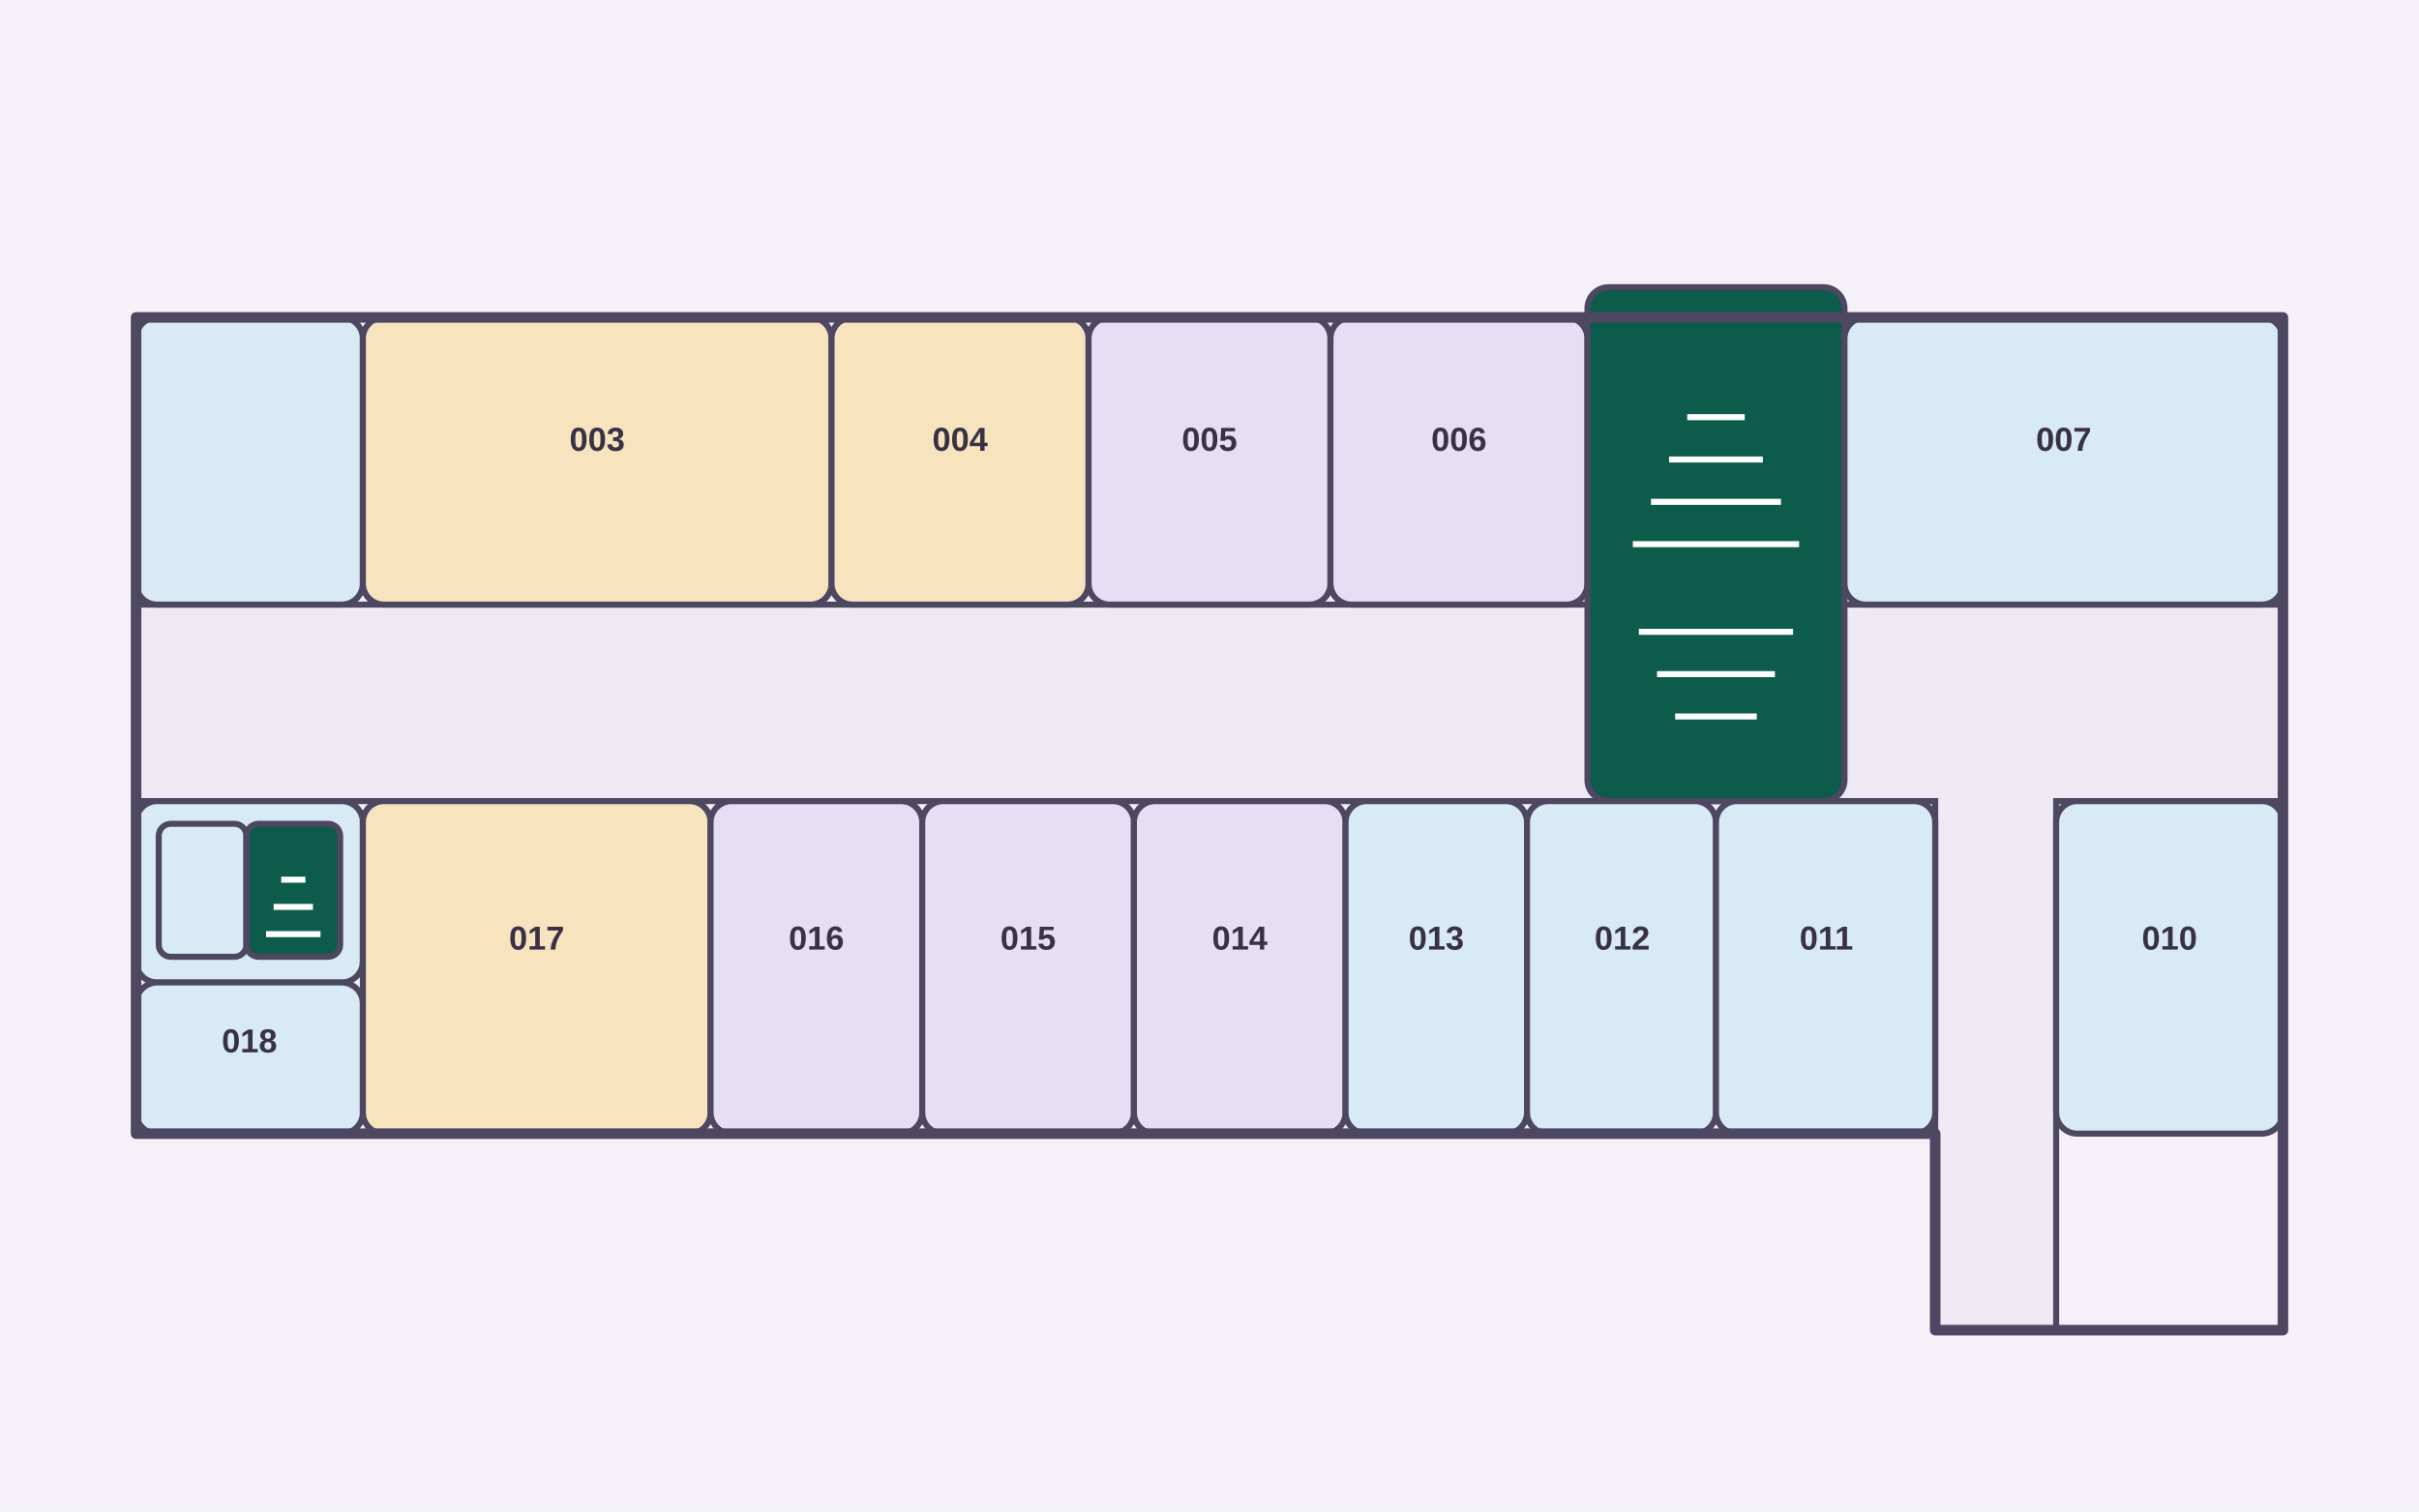
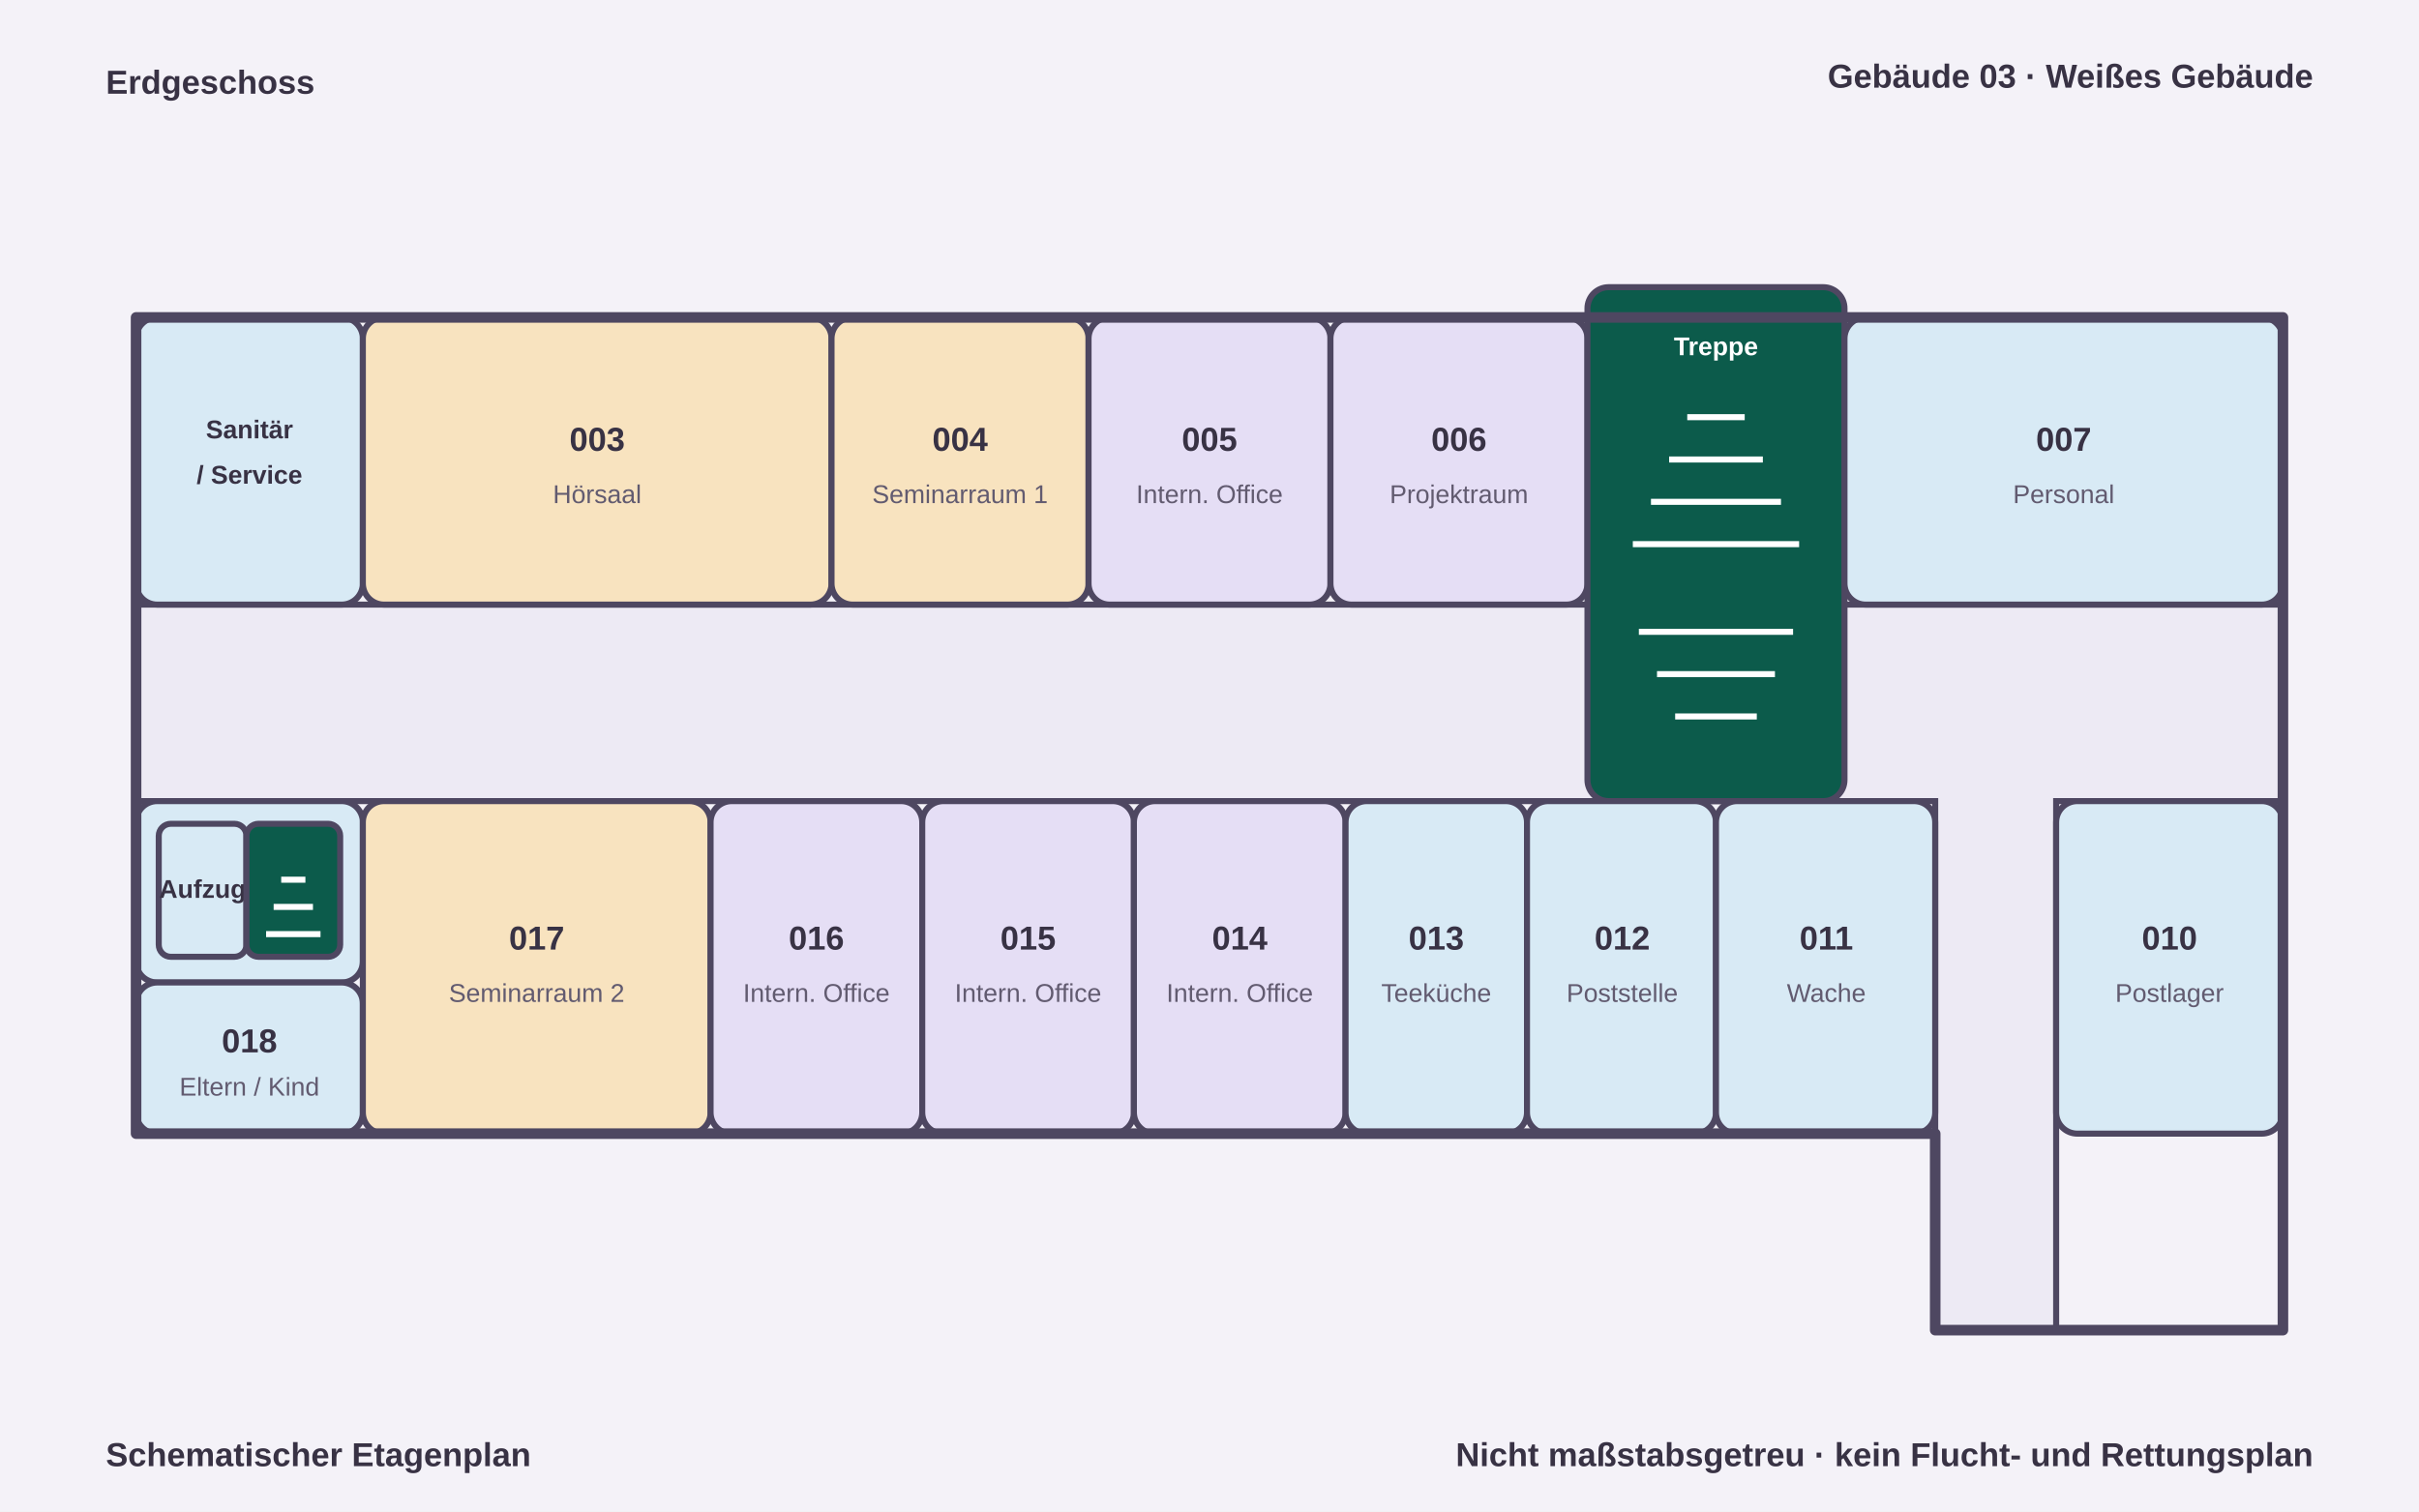
<svg xmlns="http://www.w3.org/2000/svg" viewBox="0 0 1600 1000" role="img">
  <rect width="1600" height="1000" fill="#F4F2F8" />
+   <g id="header">
+     <text class="map-text" x="70" y="62" fill="#383244" font-size="22px" font-weight="600" font-family="Arial,sans-serif" stroke="none">Erdgeschoss</text>
+     <text class="map-text" x="1530" y="58" fill="#383244" font-size="22px" font-weight="600" text-anchor="end" font-family="Arial,sans-serif" stroke="none">Gebäude 03 · Weißes Gebäude</text>
+   </g>
  <path class="corridor" d="M90 400H1510V530H1360V880H1280V530H90Z" fill="#EDEAF4" stroke="#4E4761" stroke-width="4" />
  <g class="core" fill="#D8EAF5" stroke="#4E4761" stroke-width="4">
    <rect x="90" y="210" width="150" height="190" rx="14" />
+     <text class="core-label map-text" x="165" y="290" font-family="Arial,sans-serif" font-size="17px" font-weight="600" fill="#383244" stroke="none" text-anchor="middle">Sanitär</text>
+     <text class="core-label map-text" x="165" y="320" font-family="Arial,sans-serif" font-size="17px" font-weight="600" fill="#383244" stroke="none" text-anchor="middle">/ Service</text>
  </g>
  <g class="core" fill="#D8EAF5" stroke="#4E4761" stroke-width="4">
    <rect x="90" y="530" width="150" height="120" rx="14" />
    <rect x="105" y="545" width="58" height="88" rx="8" />
+     <text class="core-label map-text" x="134" y="594" font-family="Arial,sans-serif" font-size="17px" font-weight="600" fill="#383244" stroke="none" text-anchor="middle">Aufzug</text>
    <rect class="stair" x="163" y="545" width="62" height="88" rx="8" fill="#0C5B4B" stroke="#4E4761" stroke-width="4" />
    <path class="stair-line" d="M176 618h36m-31-18h26m-21-18h16" fill="none" stroke="#FFF" stroke-width="4" />
  </g>
  <g id="room-koethen-03-ground-floor-003" class="room lecture" data-room-number="003" data-room-key="koethen-03-ground-floor-003" data-building-key="koethen-03" data-floor-key="koethen-03-ground-floor" data-focus-x="395" data-focus-y="305" fill="#F8E3BF" stroke="#4E4761" stroke-width="4" text-anchor="middle" dominant-baseline="middle">
    <rect x="240" y="210" width="310" height="190" rx="14" />
    <text class="room-number map-text" x="395" y="292" font-family="Arial,sans-serif" font-size="22px" font-weight="600" fill="#383244" stroke="none">003</text>
+     <text class="label map-text" x="395" y="328" font-family="Arial,sans-serif" font-size="17px" font-weight="500" fill="#625B70" stroke="none">Hörsaal</text>
  </g>
  <g id="room-koethen-03-ground-floor-004" class="room lecture" data-room-number="004" data-room-key="koethen-03-ground-floor-004" data-building-key="koethen-03" data-floor-key="koethen-03-ground-floor" data-focus-x="635" data-focus-y="305" fill="#F8E3BF" stroke="#4E4761" stroke-width="4" text-anchor="middle" dominant-baseline="middle">
    <rect x="550" y="210" width="170" height="190" rx="14" />
    <text class="room-number map-text" x="635" y="292" font-family="Arial,sans-serif" font-size="22px" font-weight="600" fill="#383244" stroke="none">004</text>
+     <text class="label map-text" x="635" y="328" font-family="Arial,sans-serif" font-size="17px" font-weight="500" fill="#625B70" stroke="none">Seminarraum 1</text>
  </g>
  <g id="room-koethen-03-ground-floor-005" class="room" data-room-number="005" data-room-key="koethen-03-ground-floor-005" data-building-key="koethen-03" data-floor-key="koethen-03-ground-floor" data-focus-x="800" data-focus-y="305" fill="#E5DEF5" stroke="#4E4761" stroke-width="4" text-anchor="middle" dominant-baseline="middle">
    <rect x="720" y="210" width="160" height="190" rx="14" />
    <text class="room-number map-text" x="800" y="292" font-family="Arial,sans-serif" font-size="22px" font-weight="600" fill="#383244" stroke="none">005</text>
+     <text class="label map-text" x="800" y="328" font-family="Arial,sans-serif" font-size="17px" font-weight="500" fill="#625B70" stroke="none">Intern. Office</text>
  </g>
  <g id="room-koethen-03-ground-floor-006" class="room" data-room-number="006" data-room-key="koethen-03-ground-floor-006" data-building-key="koethen-03" data-floor-key="koethen-03-ground-floor" data-focus-x="965" data-focus-y="305" fill="#E5DEF5" stroke="#4E4761" stroke-width="4" text-anchor="middle" dominant-baseline="middle">
    <rect x="880" y="210" width="170" height="190" rx="14" />
    <text class="room-number map-text" x="965" y="292" font-family="Arial,sans-serif" font-size="22px" font-weight="600" fill="#383244" stroke="none">006</text>
+     <text class="label map-text" x="965" y="328" font-family="Arial,sans-serif" font-size="17px" font-weight="500" fill="#625B70" stroke="none">Projektraum</text>
  </g>
  <g class="stair" fill="#0C5B4B" stroke="#4E4761" stroke-width="4">
    <rect x="1050" y="190" width="170" height="340" rx="14" />
    <path class="stair-line" d="M1080 360h110m-98-28h86m-74-28h62m-50-28h38m-70 142h102m-90 28h78m-66 28h54" fill="none" stroke="#FFF" stroke-width="4" />
+     <text class="stair-label map-text" x="1135" y="235" font-family="Arial,sans-serif" font-size="17px" font-weight="600" fill="#FFF" stroke="none" text-anchor="middle">Treppe</text>
  </g>
  <g id="room-koethen-03-ground-floor-007" class="room service" data-room-number="007" data-room-key="koethen-03-ground-floor-007" data-building-key="koethen-03" data-floor-key="koethen-03-ground-floor" data-focus-x="1365" data-focus-y="305" fill="#D8EAF5" stroke="#4E4761" stroke-width="4" text-anchor="middle" dominant-baseline="middle">
    <rect x="1220" y="210" width="290" height="190" rx="14" />
    <text class="room-number map-text" x="1365" y="292" font-family="Arial,sans-serif" font-size="22px" font-weight="600" fill="#383244" stroke="none">007</text>
+     <text class="label map-text" x="1365" y="328" font-family="Arial,sans-serif" font-size="17px" font-weight="500" fill="#625B70" stroke="none">Personal</text>
  </g>
  <g id="room-koethen-03-ground-floor-018" class="room service" data-room-number="018" data-room-key="koethen-03-ground-floor-018" data-building-key="koethen-03" data-floor-key="koethen-03-ground-floor" data-focus-x="165" data-focus-y="700" fill="#D8EAF5" stroke="#4E4761" stroke-width="4" text-anchor="middle" dominant-baseline="middle">
    <rect x="90" y="650" width="150" height="100" rx="14" />
    <text class="room-number map-text" x="165" y="690" font-family="Arial,sans-serif" font-size="22px" font-weight="600" fill="#383244" stroke="none">018</text>
+     <text class="label map-text" x="165" y="720" font-family="Arial,sans-serif" font-size="17px" font-weight="500" fill="#625B70" stroke="none">Eltern / Kind</text>
  </g>
  <g id="room-koethen-03-ground-floor-017" class="room lecture" data-room-number="017" data-room-key="koethen-03-ground-floor-017" data-building-key="koethen-03" data-floor-key="koethen-03-ground-floor" data-focus-x="355" data-focus-y="640" fill="#F8E3BF" stroke="#4E4761" stroke-width="4" text-anchor="middle" dominant-baseline="middle">
    <rect x="240" y="530" width="230" height="220" rx="14" />
    <text class="room-number map-text" x="355" y="622" font-family="Arial,sans-serif" font-size="22px" font-weight="600" fill="#383244" stroke="none">017</text>
+     <text class="label map-text" x="355" y="658" font-family="Arial,sans-serif" font-size="17px" font-weight="500" fill="#625B70" stroke="none">Seminarraum 2</text>
  </g>
  <g id="room-koethen-03-ground-floor-016" class="room" data-room-number="016" data-room-key="koethen-03-ground-floor-016" data-building-key="koethen-03" data-floor-key="koethen-03-ground-floor" data-focus-x="540" data-focus-y="640" fill="#E5DEF5" stroke="#4E4761" stroke-width="4" text-anchor="middle" dominant-baseline="middle">
    <rect x="470" y="530" width="140" height="220" rx="14" />
    <text class="room-number map-text" x="540" y="622" font-family="Arial,sans-serif" font-size="22px" font-weight="600" fill="#383244" stroke="none">016</text>
+     <text class="label map-text" x="540" y="658" font-family="Arial,sans-serif" font-size="17px" font-weight="500" fill="#625B70" stroke="none">Intern. Office</text>
  </g>
  <g id="room-koethen-03-ground-floor-015" class="room" data-room-number="015" data-room-key="koethen-03-ground-floor-015" data-building-key="koethen-03" data-floor-key="koethen-03-ground-floor" data-focus-x="680" data-focus-y="640" fill="#E5DEF5" stroke="#4E4761" stroke-width="4" text-anchor="middle" dominant-baseline="middle">
    <rect x="610" y="530" width="140" height="220" rx="14" />
    <text class="room-number map-text" x="680" y="622" font-family="Arial,sans-serif" font-size="22px" font-weight="600" fill="#383244" stroke="none">015</text>
+     <text class="label map-text" x="680" y="658" font-family="Arial,sans-serif" font-size="17px" font-weight="500" fill="#625B70" stroke="none">Intern. Office</text>
  </g>
  <g id="room-koethen-03-ground-floor-014" class="room" data-room-number="014" data-room-key="koethen-03-ground-floor-014" data-building-key="koethen-03" data-floor-key="koethen-03-ground-floor" data-focus-x="820" data-focus-y="640" fill="#E5DEF5" stroke="#4E4761" stroke-width="4" text-anchor="middle" dominant-baseline="middle">
    <rect x="750" y="530" width="140" height="220" rx="14" />
    <text class="room-number map-text" x="820" y="622" font-family="Arial,sans-serif" font-size="22px" font-weight="600" fill="#383244" stroke="none">014</text>
+     <text class="label map-text" x="820" y="658" font-family="Arial,sans-serif" font-size="17px" font-weight="500" fill="#625B70" stroke="none">Intern. Office</text>
  </g>
  <g id="room-koethen-03-ground-floor-013" class="room service" data-room-number="013" data-room-key="koethen-03-ground-floor-013" data-building-key="koethen-03" data-floor-key="koethen-03-ground-floor" data-focus-x="950" data-focus-y="640" fill="#D8EAF5" stroke="#4E4761" stroke-width="4" text-anchor="middle" dominant-baseline="middle">
    <rect x="890" y="530" width="120" height="220" rx="14" />
    <text class="room-number map-text" x="950" y="622" font-family="Arial,sans-serif" font-size="22px" font-weight="600" fill="#383244" stroke="none">013</text>
+     <text class="label map-text" x="950" y="658" font-family="Arial,sans-serif" font-size="17px" font-weight="500" fill="#625B70" stroke="none">Teeküche</text>
  </g>
  <g id="room-koethen-03-ground-floor-012" class="room service" data-room-number="012" data-room-key="koethen-03-ground-floor-012" data-building-key="koethen-03" data-floor-key="koethen-03-ground-floor" data-focus-x="1072.5" data-focus-y="640" fill="#D8EAF5" stroke="#4E4761" stroke-width="4" text-anchor="middle" dominant-baseline="middle">
    <rect x="1010" y="530" width="125" height="220" rx="14" />
    <text class="room-number map-text" x="1073" y="622" font-family="Arial,sans-serif" font-size="22px" font-weight="600" fill="#383244" stroke="none">012</text>
+     <text class="label map-text" x="1073" y="658" font-family="Arial,sans-serif" font-size="17px" font-weight="500" fill="#625B70" stroke="none">Poststelle</text>
  </g>
  <g id="room-koethen-03-ground-floor-011" class="room service" data-room-number="011" data-room-key="koethen-03-ground-floor-011" data-building-key="koethen-03" data-floor-key="koethen-03-ground-floor" data-focus-x="1207.5" data-focus-y="640" fill="#D8EAF5" stroke="#4E4761" stroke-width="4" text-anchor="middle" dominant-baseline="middle">
    <rect x="1135" y="530" width="145" height="220" rx="14" />
    <text class="room-number map-text" x="1208" y="622" font-family="Arial,sans-serif" font-size="22px" font-weight="600" fill="#383244" stroke="none">011</text>
+     <text class="label map-text" x="1208" y="658" font-family="Arial,sans-serif" font-size="17px" font-weight="500" fill="#625B70" stroke="none">Wache</text>
  </g>
  <g id="room-koethen-03-ground-floor-010" class="room service" data-room-number="010" data-room-key="koethen-03-ground-floor-010" data-building-key="koethen-03" data-floor-key="koethen-03-ground-floor" data-focus-x="1435" data-focus-y="640" fill="#D8EAF5" stroke="#4E4761" stroke-width="4" text-anchor="middle" dominant-baseline="middle">
    <rect x="1360" y="530" width="150" height="220" rx="14" />
    <text class="room-number map-text" x="1435" y="622" font-family="Arial,sans-serif" font-size="22px" font-weight="600" fill="#383244" stroke="none">010</text>
+     <text class="label map-text" x="1435" y="658" font-family="Arial,sans-serif" font-size="17px" font-weight="500" fill="#625B70" stroke="none">Postlager</text>
  </g>
  <path class="outline" d="M90 210H1510V880H1280V750H90Z" fill="none" stroke="#4E4761" stroke-width="7" stroke-linejoin="round" />
+   <g id="footer" fill="#706A80" font-family="Arial,Helvetica,sans-serif" font-size="15" font-weight="400">
+     <text class="map-text" x="70" y="970" font-family="Arial,sans-serif" font-size="22px" font-weight="600" fill="#383244" stroke="none">Schematischer Etagenplan</text>
+     <text class="map-text" x="1530" y="970" text-anchor="end" font-family="Arial,sans-serif" font-size="22px" font-weight="600" fill="#383244" stroke="none">Nicht maßstabsgetreu · kein Flucht- und Rettungsplan</text>
+   </g>
</svg>
